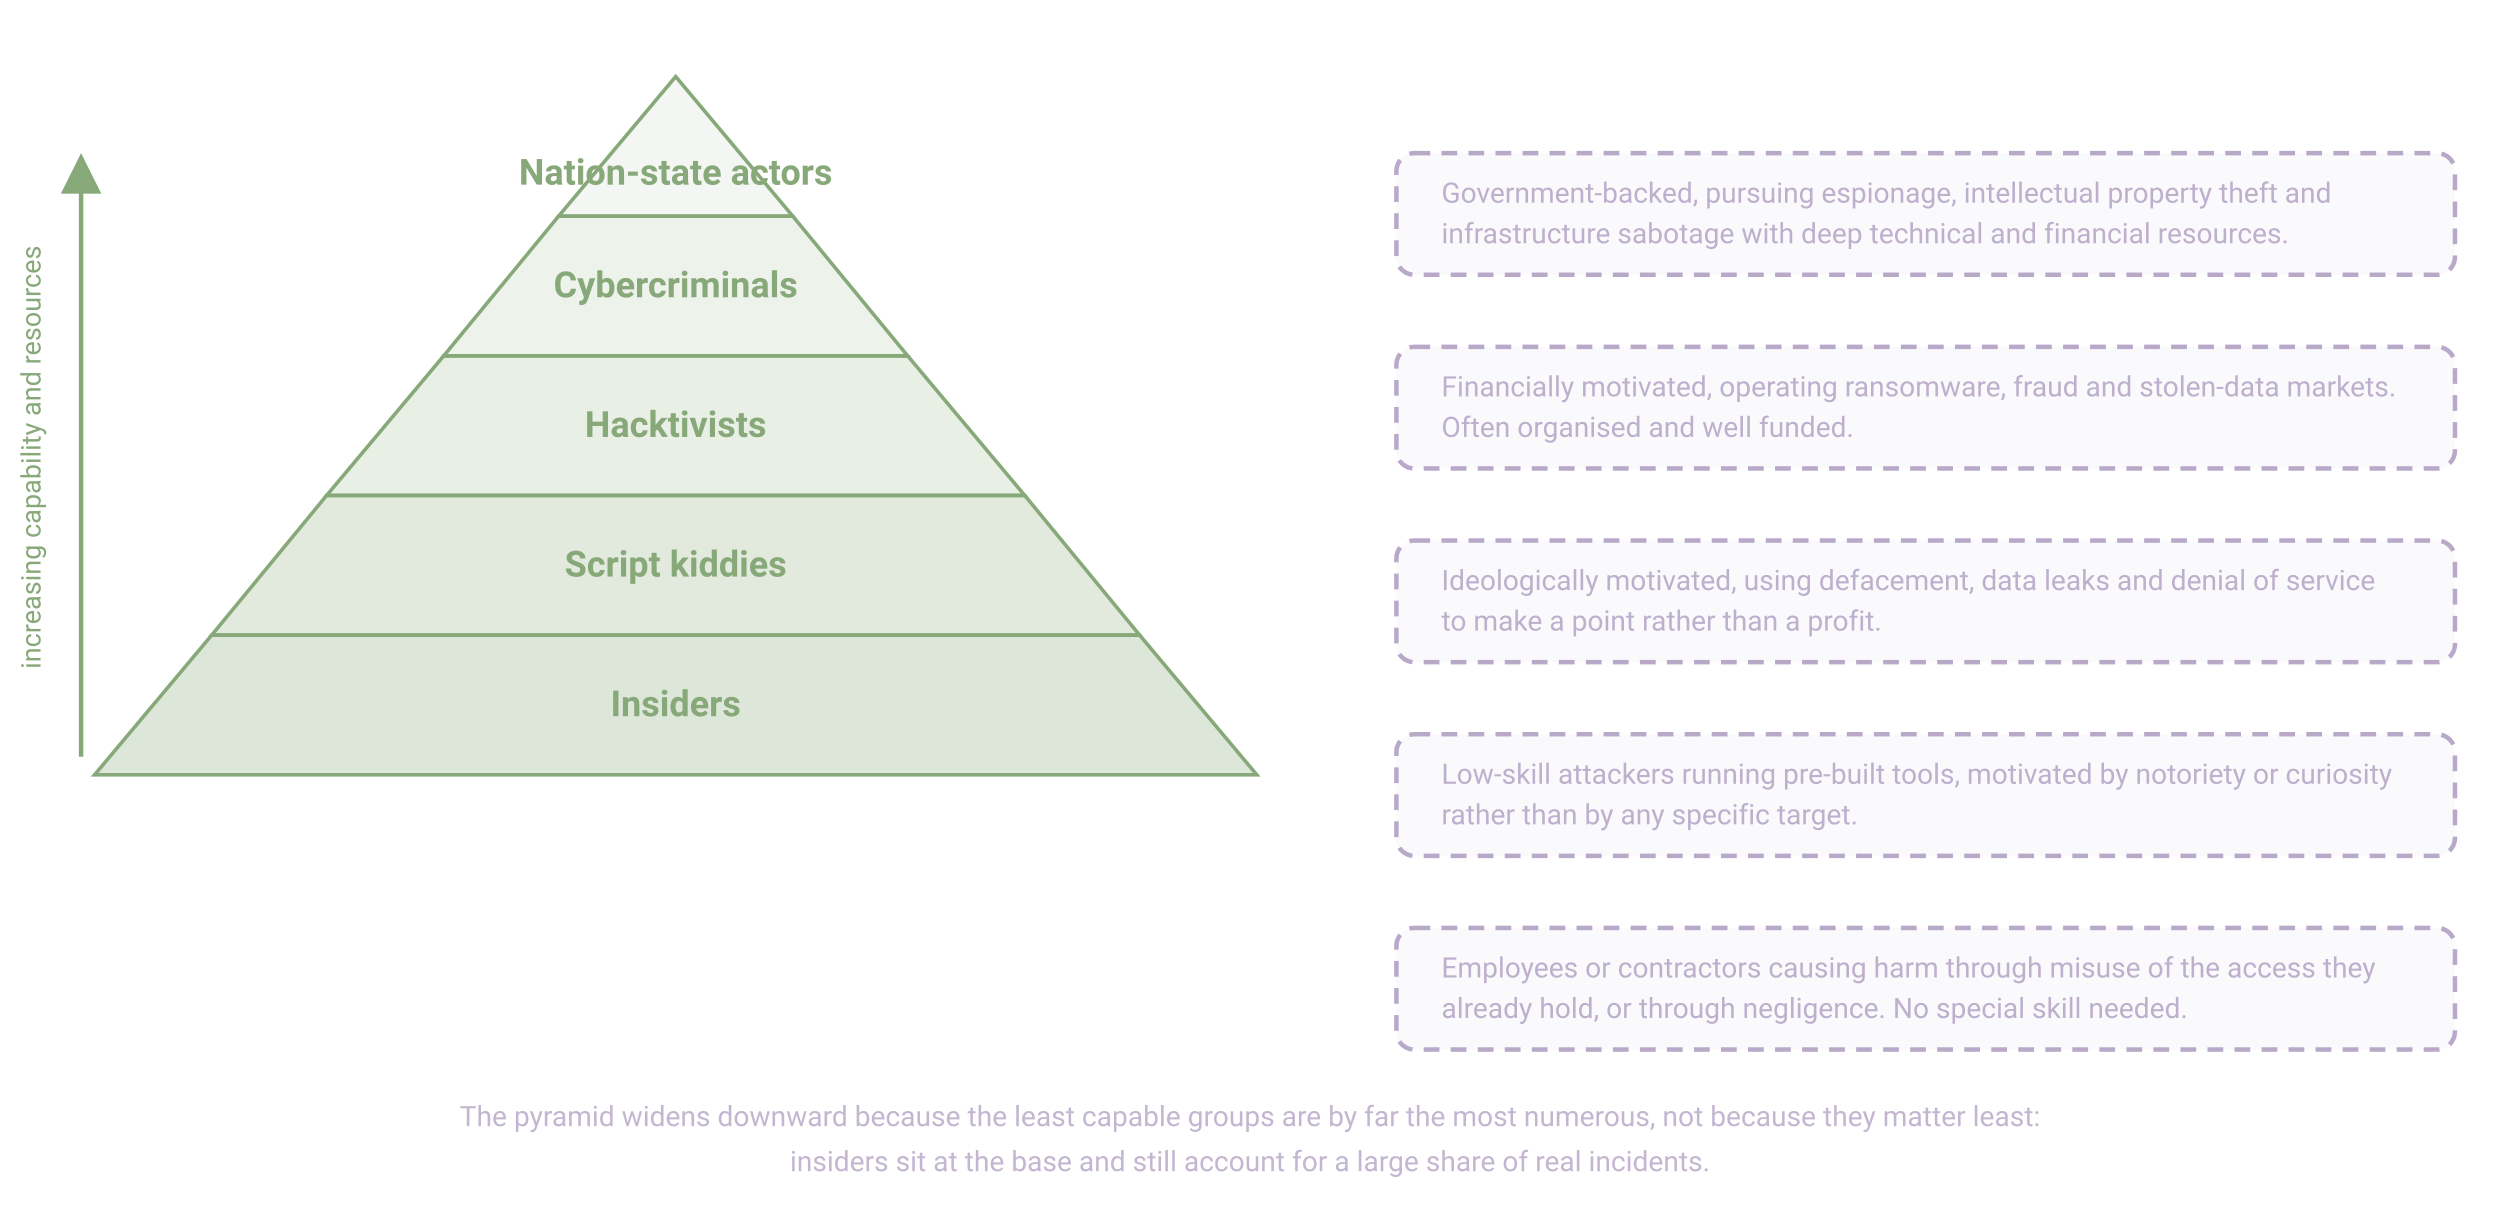
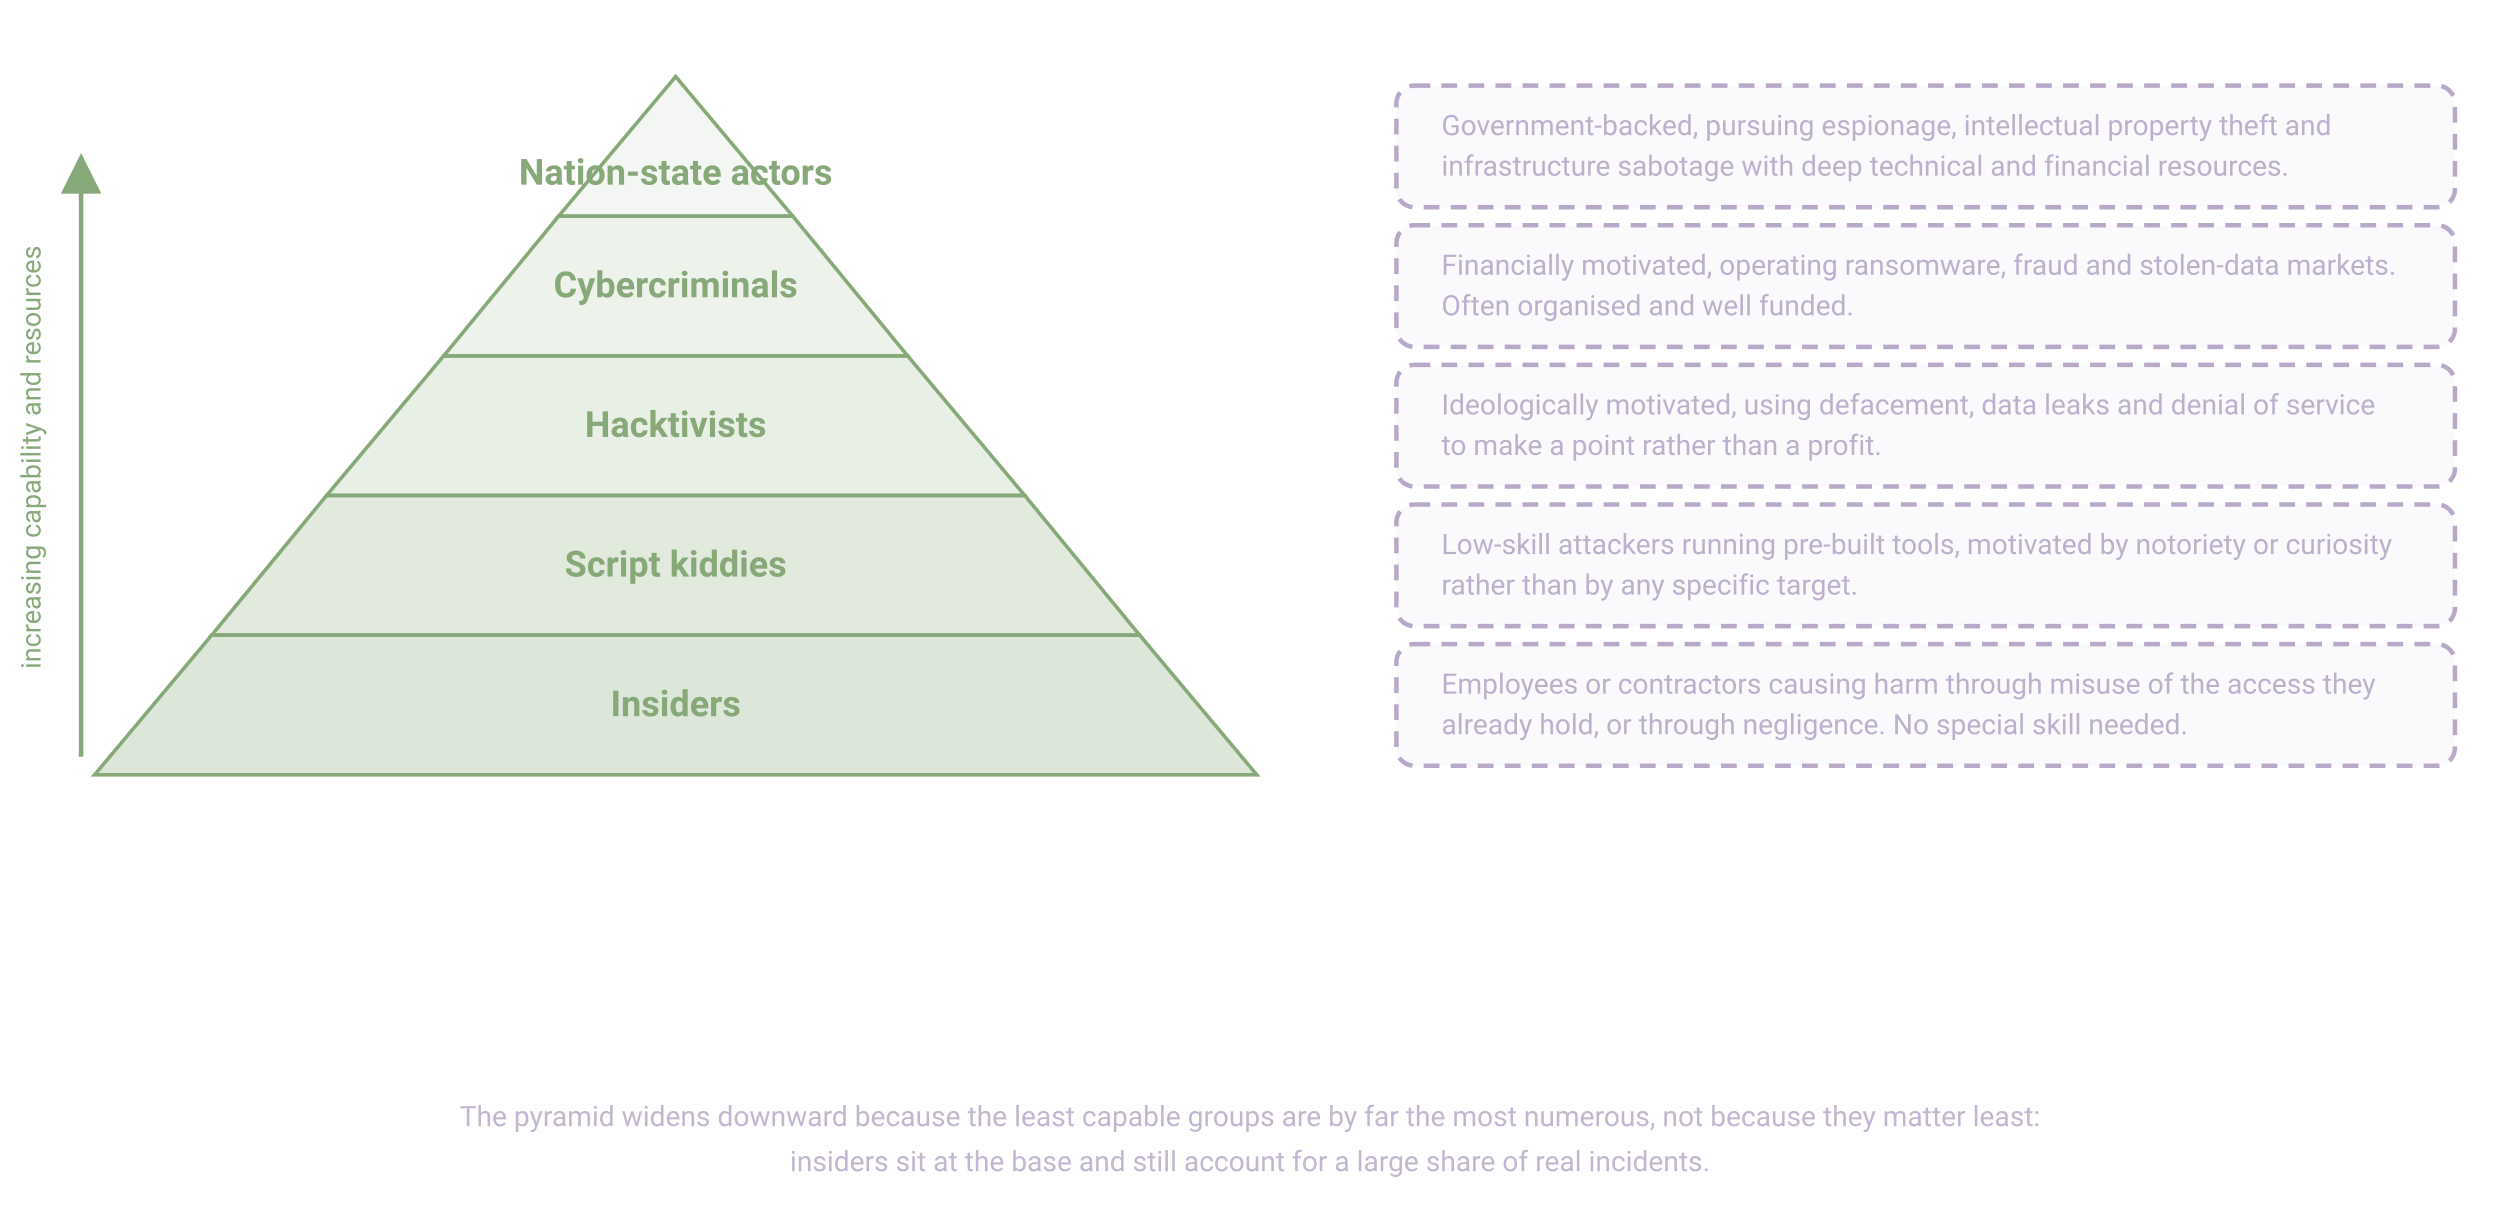
<svg xmlns="http://www.w3.org/2000/svg" width="1110" height="540" viewBox="0 0 1110 540" role="img" aria-labelledby="t d">
  <defs>
    <marker id="as" markerWidth="9" markerHeight="9" refX="8" refY="4.5" orient="auto">
      <path d="M0,0 L9,4.5 L0,9 Z" fill="#87A878" />
    </marker>
  </defs>
  <style>
 text{font-family:'Segoe UI',system-ui,-apple-system,Roboto,Arial,sans-serif}
 .dim{fill:#B8A9C9;fill-opacity:.07;stroke:#B8A9C9;stroke-width:2;stroke-dasharray:7 5}
 .nd{font-size:16px;font-weight:600;fill:#87A878}
 .nh{font-size:16px;font-weight:600;fill:#B8A9C9}
 .el{font-size:12px;fill:#87A878}
 .note{font-size:12.5px;fill:#B8A9C9}
</style>
  <path d="M300 34 L300 34 L352 96 L248 96 Z" fill="#87A878" fill-opacity="0.10" stroke="#87A878" stroke-width="1.6" />
  <text class="nd" x="300" y="82" text-anchor="middle" font-size="14">Nation-state actors</text>
-   <rect class="dim" x="620" y="68" width="470" height="54" rx="8" />
-   <text class="note" x="640" y="90" fill-opacity=".92" font-size="11.5">Government-backed, pursuing espionage, intellectual property theft and</text>
-   <text class="note" x="640" y="108" fill-opacity=".92" font-size="11.5">infrastructure sabotage with deep technical and financial resources.</text>
+   <rect class="dim" x="620" y="38" width="470" height="54" rx="8" />
+   <text class="note" x="640" y="60" fill-opacity=".92" font-size="11.5">Government-backed, pursuing espionage, intellectual property theft and</text>
+   <text class="note" x="640" y="78" fill-opacity=".92" font-size="11.5">infrastructure sabotage with deep technical and financial resources.</text>
  <path d="M248 96 L352 96 L403 158 L197 158 Z" fill="#87A878" fill-opacity="0.15" stroke="#87A878" stroke-width="1.6" />
  <text class="nd" x="300" y="132" text-anchor="middle" font-size="14">Cybercriminals</text>
-   <rect class="dim" x="620" y="154" width="470" height="54" rx="8" />
-   <text class="note" x="640" y="176" fill-opacity=".92" font-size="11.5">Financially motivated, operating ransomware, fraud and stolen-data markets.</text>
-   <text class="note" x="640" y="194" fill-opacity=".92" font-size="11.5">Often organised and well funded.</text>
+   <rect class="dim" x="620" y="100" width="470" height="54" rx="8" />
+   <text class="note" x="640" y="122" fill-opacity=".92" font-size="11.5">Financially motivated, operating ransomware, fraud and stolen-data markets.</text>
+   <text class="note" x="640" y="140" fill-opacity=".92" font-size="11.5">Often organised and well funded.</text>
  <path d="M197 158 L403 158 L455 220 L145 220 Z" fill="#87A878" fill-opacity="0.19" stroke="#87A878" stroke-width="1.6" />
  <text class="nd" x="300" y="194" text-anchor="middle" font-size="14">Hacktivists</text>
-   <rect class="dim" x="620" y="240" width="470" height="54" rx="8" />
-   <text class="note" x="640" y="262" fill-opacity=".92" font-size="11.5">Ideologically motivated, using defacement, data leaks and denial of service</text>
-   <text class="note" x="640" y="280" fill-opacity=".92" font-size="11.5">to make a point rather than a profit.</text>
+   <rect class="dim" x="620" y="162" width="470" height="54" rx="8" />
+   <text class="note" x="640" y="184" fill-opacity=".92" font-size="11.5">Ideologically motivated, using defacement, data leaks and denial of service</text>
+   <text class="note" x="640" y="202" fill-opacity=".92" font-size="11.5">to make a point rather than a profit.</text>
  <path d="M145 220 L455 220 L506 282 L94 282 Z" fill="#87A878" fill-opacity="0.24" stroke="#87A878" stroke-width="1.6" />
  <text class="nd" x="300" y="256" text-anchor="middle" font-size="14">Script kiddies</text>
-   <rect class="dim" x="620" y="326" width="470" height="54" rx="8" />
-   <text class="note" x="640" y="348" fill-opacity=".92" font-size="11.5">Low-skill attackers running pre-built tools, motivated by notoriety or curiosity</text>
-   <text class="note" x="640" y="366" fill-opacity=".92" font-size="11.5">rather than by any specific target.</text>
+   <rect class="dim" x="620" y="224" width="470" height="54" rx="8" />
+   <text class="note" x="640" y="246" fill-opacity=".92" font-size="11.5">Low-skill attackers running pre-built tools, motivated by notoriety or curiosity</text>
+   <text class="note" x="640" y="264" fill-opacity=".92" font-size="11.5">rather than by any specific target.</text>
  <path d="M94 282 L506 282 L558 344 L42 344 Z" fill="#87A878" fill-opacity="0.28" stroke="#87A878" stroke-width="1.6" />
  <text class="nd" x="300" y="318" text-anchor="middle" font-size="14">Insiders</text>
-   <rect class="dim" x="620" y="412" width="470" height="54" rx="8" />
-   <text class="note" x="640" y="434" fill-opacity=".92" font-size="11.5">Employees or contractors causing harm through misuse of the access they</text>
-   <text class="note" x="640" y="452" fill-opacity=".92" font-size="11.5">already hold, or through negligence. No special skill needed.</text>
+   <rect class="dim" x="620" y="286" width="470" height="54" rx="8" />
+   <text class="note" x="640" y="308" fill-opacity=".92" font-size="11.5">Employees or contractors causing harm through misuse of the access they</text>
+   <text class="note" x="640" y="326" fill-opacity=".92" font-size="11.5">already hold, or through negligence. No special skill needed.</text>
  <line x1="36" y1="336" x2="36" y2="70" stroke="#87A878" stroke-width="2" marker-end="url(#as)" />
  <text class="el" x="18" y="203" text-anchor="middle" transform="rotate(-90 18 203)">increasing capability and resources</text>
  <text class="note" x="555" y="500" text-anchor="middle" fill-opacity=".85">The pyramid widens downward because the least capable groups are by far the most numerous, not because they matter least:</text>
  <text class="note" x="555" y="520" text-anchor="middle" fill-opacity=".85">insiders sit at the base and still account for a large share of real incidents.</text>
</svg>
